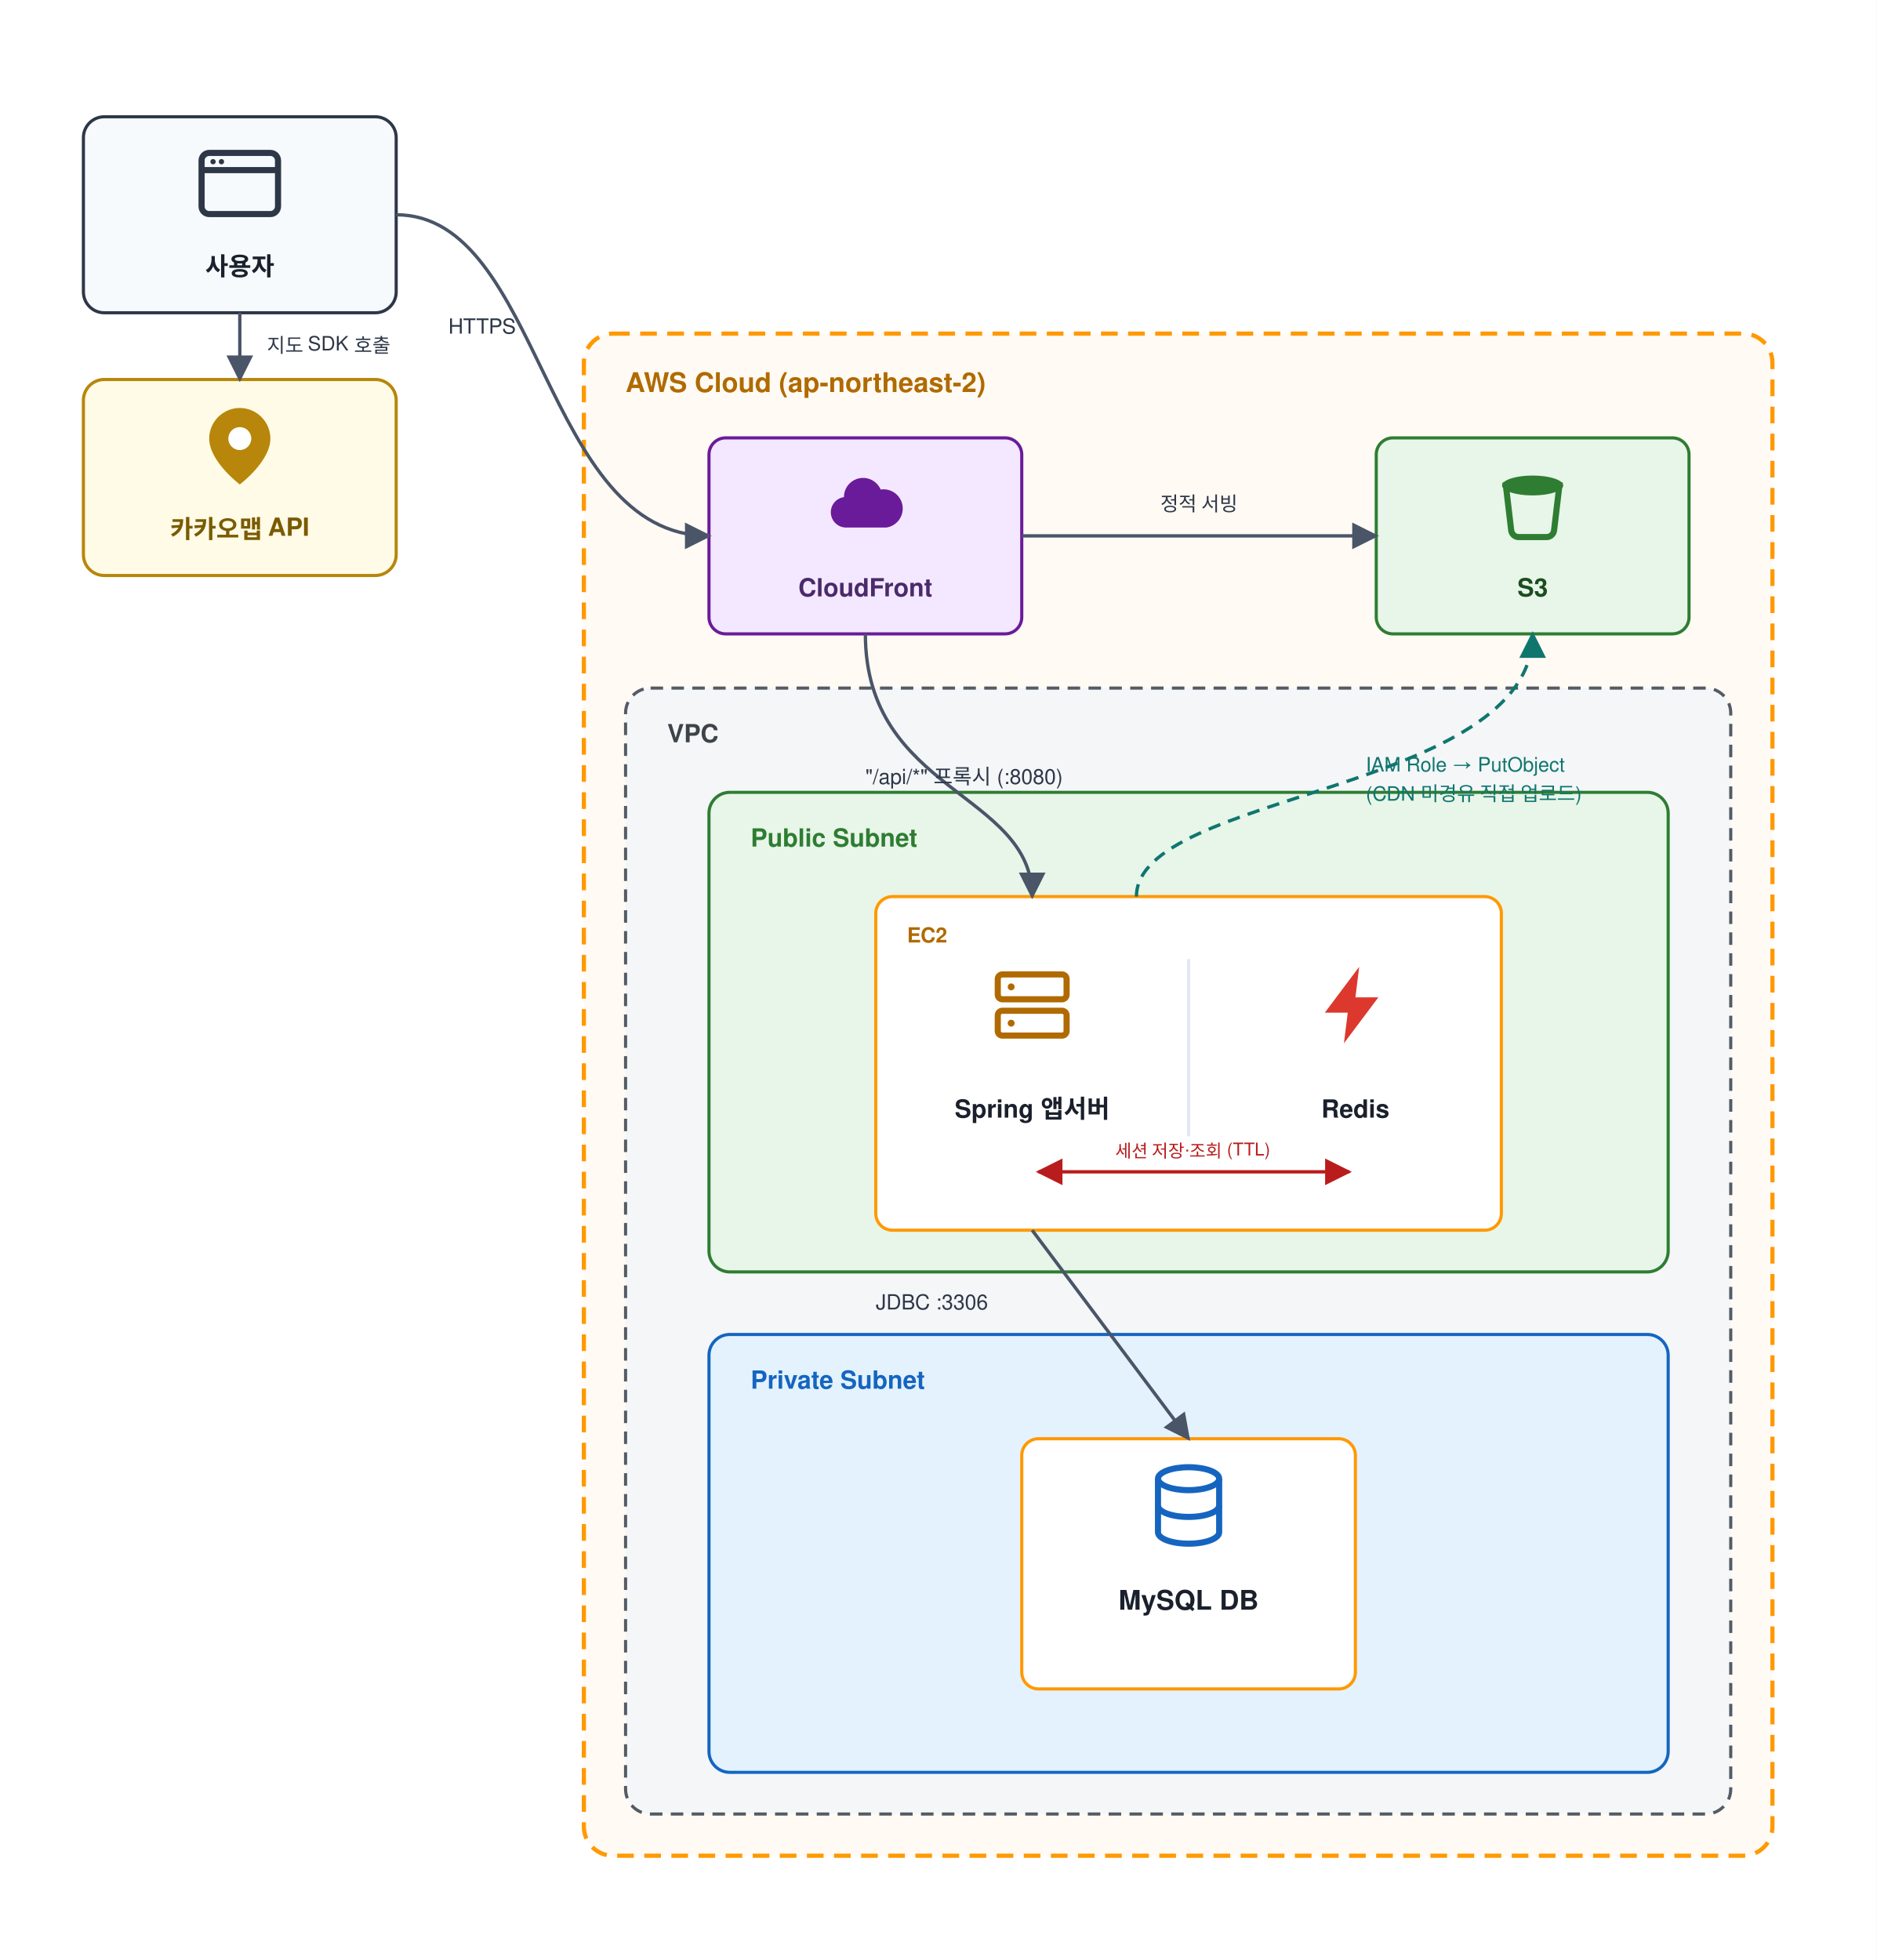
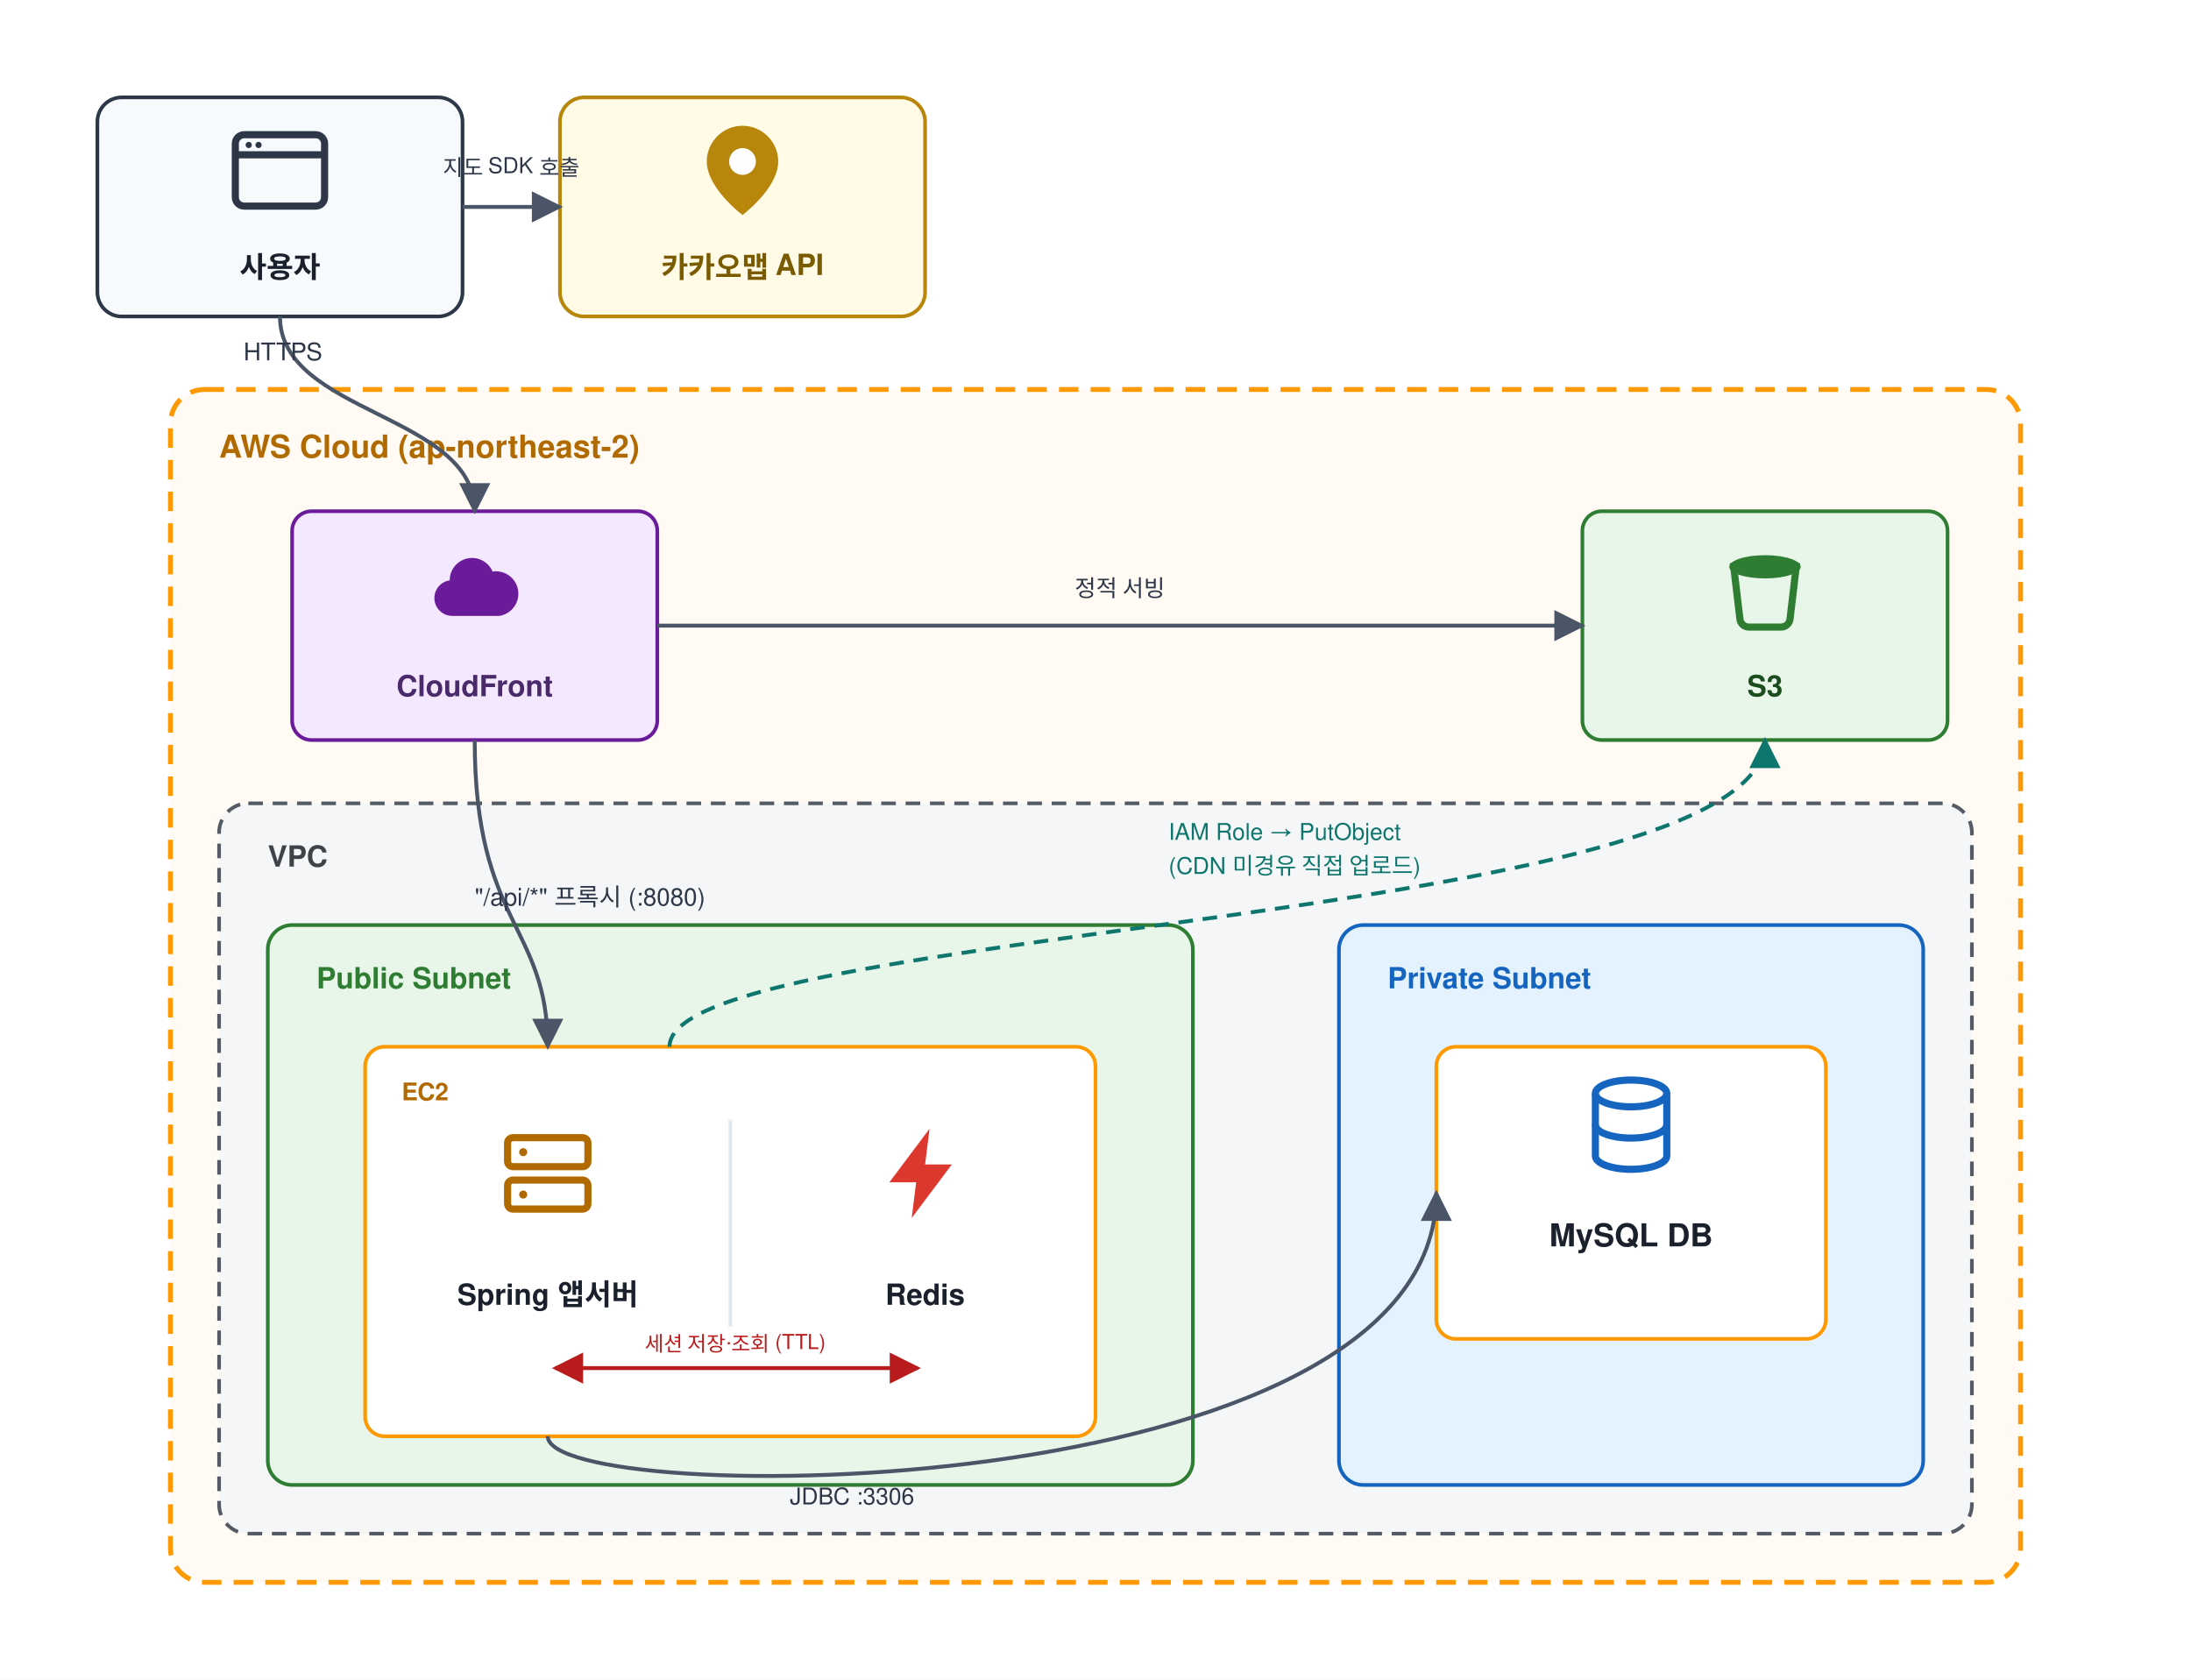
- <svg xmlns="http://www.w3.org/2000/svg" viewBox="0 0 900 940" font-family="'Segoe UI', 'Pretendard', Helvetica, Arial, sans-serif">
+ <svg xmlns="http://www.w3.org/2000/svg" viewBox="0 0 900 690" font-family="'Segoe UI', 'Pretendard', Helvetica, Arial, sans-serif">
  <defs>
    <marker id="arrow" viewBox="0 0 10 10" refX="9" refY="5" markerWidth="8" markerHeight="8" orient="auto-start-reverse">
      <path d="M0,0 L10,5 L0,10 z" fill="#4a5568" />
    </marker>
    <marker id="arrow-teal" viewBox="0 0 10 10" refX="9" refY="5" markerWidth="8" markerHeight="8" orient="auto-start-reverse">
      <path d="M0,0 L10,5 L0,10 z" fill="#0f766e" />
    </marker>
    <marker id="arrow-red" viewBox="0 0 10 10" refX="9" refY="5" markerWidth="8" markerHeight="8" orient="auto-start-reverse">
      <path d="M0,0 L10,5 L0,10 z" fill="#b91c1c" />
    </marker>
    <symbol id="icon-browser" viewBox="0 0 24 24">
      <rect x="2" y="4" width="20" height="16" rx="2" fill="none" stroke="currentColor" stroke-width="1.6" />
      <line x1="2" y1="8.5" x2="22" y2="8.5" stroke="currentColor" stroke-width="1.6" />
      <circle cx="5" cy="6.3" r="0.7" fill="currentColor" />
      <circle cx="7.2" cy="6.3" r="0.7" fill="currentColor" />
    </symbol>
    <symbol id="icon-pin" viewBox="0 0 24 24">
      <path d="M12 2C7.6 2 4 5.6 4 10c0 6 8 12 8 12s8-6 8-12c0-4.4-3.6-8-8-8z" fill="currentColor" />
      <circle cx="12" cy="10" r="3" fill="#ffffff" />
    </symbol>
    <symbol id="icon-cloud" viewBox="0 0 24 24">
      <path d="M7 18a4 4 0 0 1-.6-7.96A5 5 0 0 1 16 8.06 4.5 4.5 0 0 1 17.5 18H7z" fill="currentColor" />
    </symbol>
    <symbol id="icon-bucket" viewBox="0 0 24 24">
      <path d="M5 7h14l-1.4 11.8a2 2 0 0 1-2 1.7H8.4a2 2 0 0 1-2-1.7L5 7z" fill="none" stroke="currentColor" stroke-width="1.6" />
      <ellipse cx="12" cy="7" rx="8" ry="2.6" fill="currentColor" />
    </symbol>
    <symbol id="icon-server" viewBox="0 0 24 24">
      <rect x="3" y="4" width="18" height="6.5" rx="1.2" fill="none" stroke="currentColor" stroke-width="1.6" />
      <rect x="3" y="13.5" width="18" height="6.5" rx="1.2" fill="none" stroke="currentColor" stroke-width="1.6" />
      <circle cx="6.5" cy="7.25" r="0.9" fill="currentColor" />
      <circle cx="6.5" cy="16.75" r="0.9" fill="currentColor" />
    </symbol>
    <symbol id="icon-db" viewBox="0 0 24 24">
      <ellipse cx="12" cy="5" rx="8" ry="3" fill="none" stroke="currentColor" stroke-width="1.6" />
      <path d="M4 5v14c0 1.7 3.6 3 8 3s8-1.3 8-3V5" fill="none" stroke="currentColor" stroke-width="1.6" />
      <path d="M4 12c0 1.7 3.6 3 8 3s8-1.3 8-3" fill="none" stroke="currentColor" stroke-width="1.6" />
    </symbol>
    <symbol id="icon-bolt" viewBox="0 0 24 24">
      <path d="M13 2 4 14h6l-1 8 9-12h-6l1-8z" fill="currentColor" />
    </symbol>
  </defs>
-   <rect x="0" y="0" width="900" height="940" fill="#ffffff" />
-   <rect x="40" y="56" width="150" height="94" rx="10" fill="#f7fafc" stroke="#2d3748" stroke-width="1.5" />
-   <use href="#icon-browser" x="93" y="66" width="44" height="44" color="#2d3748" />
-   <text x="115" y="132" text-anchor="middle" font-size="12" font-weight="700" fill="#1a202c">사용자</text>
-   <rect x="40" y="182" width="150" height="94" rx="10" fill="#fffbe6" stroke="#b7860b" stroke-width="1.5" />
-   <use href="#icon-pin" x="93" y="192" width="44" height="44" color="#b7860b" />
-   <text x="115" y="258" text-anchor="middle" font-size="12" font-weight="700" fill="#7a5b00">카카오맵 API</text>
-   <rect x="280" y="160" width="570" height="730" rx="14" fill="#fffaf3" stroke="#ff9900" stroke-width="2" stroke-dasharray="8,5" />
-   <text x="300" y="188" font-size="13" font-weight="700" fill="#b06a00">AWS Cloud (ap-northeast-2)</text>
-   <rect x="340" y="210" width="150" height="94" rx="8" fill="#f3e8ff" stroke="#6a1b9a" stroke-width="1.5" />
-   <use href="#icon-cloud" x="393" y="220" width="44" height="44" color="#6a1b9a" />
-   <text x="415" y="286" text-anchor="middle" font-size="12" font-weight="700" fill="#4a2a6b">CloudFront</text>
-   <rect x="660" y="210" width="150" height="94" rx="8" fill="#e8f5e9" stroke="#2e7d32" stroke-width="1.5" />
-   <use href="#icon-bucket" x="713" y="220" width="44" height="44" color="#2e7d32" />
-   <text x="735" y="286" text-anchor="middle" font-size="12" font-weight="700" fill="#1b4d1e">S3</text>
-   <rect x="300" y="330" width="530" height="540" rx="12" fill="#f4f6f8" stroke="#545b64" stroke-width="1.5" stroke-dasharray="6,4" />
-   <text x="320" y="356" font-size="12" font-weight="700" fill="#3d4349">VPC</text>
-   <rect x="340" y="380" width="460" height="230" rx="10" fill="#e8f5e9" stroke="#2e7d32" stroke-width="1.5" />
-   <text x="360" y="406" font-size="12" font-weight="700" fill="#2e7d32">Public Subnet</text>
-   <rect x="420" y="430" width="300" height="160" rx="8" fill="#ffffff" stroke="#ff9900" stroke-width="1.5" />
-   <text x="435" y="452" font-size="10" font-weight="700" fill="#b06a00">EC2</text>
-   <line x1="570" y1="460" x2="570" y2="545" stroke="#e2e8f0" stroke-width="1.5" />
-   <use href="#icon-server" x="473" y="460" width="44" height="44" color="#b06a00" />
-   <text x="495" y="536" text-anchor="middle" font-size="12" font-weight="700" fill="#1a202c">Spring 앱서버</text>
-   <use href="#icon-bolt" x="628" y="460" width="44" height="44" color="#dc382d" />
-   <text x="650" y="536" text-anchor="middle" font-size="12" font-weight="700" fill="#1a202c">Redis</text>
-   <path d="M498,562 L 647,562" fill="none" stroke="#b91c1c" stroke-width="1.6" marker-start="url(#arrow-red)" marker-end="url(#arrow-red)" />
-   <text x="572" y="555" text-anchor="middle" font-size="8.5" fill="#b91c1c">세션 저장·조회 (TTL)</text>
-   <rect x="340" y="640" width="460" height="210" rx="10" fill="#e3f2fd" stroke="#1565c0" stroke-width="1.5" />
-   <text x="360" y="666" font-size="12" font-weight="700" fill="#1565c0">Private Subnet</text>
-   <rect x="490" y="690" width="160" height="120" rx="8" fill="#ffffff" stroke="#ff9900" stroke-width="1.5" />
-   <use href="#icon-db" x="548" y="700" width="44" height="44" color="#1565c0" />
-   <text x="570" y="772" text-anchor="middle" font-size="13" font-weight="700" fill="#1a202c">MySQL DB</text>
-   <path d="M190,103 C 260,103 260,257 340,257" fill="none" stroke="#4a5568" stroke-width="1.6" marker-end="url(#arrow)" />
-   <text x="215" y="160" font-size="10" fill="#2d3748">HTTPS</text>
-   <path d="M115,150 L 115,182" fill="none" stroke="#4a5568" stroke-width="1.6" marker-end="url(#arrow)" />
-   <text x="128" y="169" font-size="9.5" fill="#2d3748">지도 SDK 호출</text>
-   <path d="M490,257 L 660,257" fill="none" stroke="#4a5568" stroke-width="1.6" marker-end="url(#arrow)" />
-   <text x="575" y="245" text-anchor="middle" font-size="9.5" fill="#2d3748">정적 서빙</text>
-   <path d="M415,304 C 415,380 495,380 495,430" fill="none" stroke="#4a5568" stroke-width="1.6" marker-end="url(#arrow)" />
-   <text x="415" y="376" font-size="10" fill="#2d3748">"/api/*" 프록시 (:8080)</text>
-   <path d="M495,590 L 570,690" fill="none" stroke="#4a5568" stroke-width="1.6" marker-end="url(#arrow)" />
-   <text x="420" y="628" font-size="10" fill="#2d3748">JDBC :3306</text>
-   <path d="M545,430 C 545,380 735,380 735,304" fill="none" stroke="#0f766e" stroke-width="1.6" stroke-dasharray="6,4" marker-end="url(#arrow-teal)" />
-   <text x="655" y="370" font-size="9.5" fill="#0f766e">IAM Role → PutObject</text>
-   <text x="655" y="384" font-size="9.5" fill="#0f766e">(CDN 미경유 직접 업로드)</text>
+   <rect x="0" y="0" width="900" height="690" fill="#ffffff" />
+   <rect x="40" y="40" width="150" height="90" rx="10" fill="#f7fafc" stroke="#2d3748" stroke-width="1.5" />
+   <use href="#icon-browser" x="93" y="48" width="44" height="44" color="#2d3748" />
+   <text x="115" y="114" text-anchor="middle" font-size="12" font-weight="700" fill="#1a202c">사용자</text>
+   <rect x="230" y="40" width="150" height="90" rx="10" fill="#fffbe6" stroke="#b7860b" stroke-width="1.5" />
+   <use href="#icon-pin" x="283" y="48" width="44" height="44" color="#b7860b" />
+   <text x="305" y="114" text-anchor="middle" font-size="12" font-weight="700" fill="#7a5b00">카카오맵 API</text>
+   <path d="M190,85 L 230,85" fill="none" stroke="#4a5568" stroke-width="1.6" marker-end="url(#arrow)" />
+   <text x="210" y="72" text-anchor="middle" font-size="9" fill="#2d3748">지도 SDK 호출</text>
+   <rect x="70" y="160" width="760" height="490" rx="14" fill="#fffaf3" stroke="#ff9900" stroke-width="2" stroke-dasharray="8,5" />
+   <text x="90" y="188" font-size="13" font-weight="700" fill="#b06a00">AWS Cloud (ap-northeast-2)</text>
+   <rect x="120" y="210" width="150" height="94" rx="8" fill="#f3e8ff" stroke="#6a1b9a" stroke-width="1.5" />
+   <use href="#icon-cloud" x="173" y="220" width="44" height="44" color="#6a1b9a" />
+   <text x="195" y="286" text-anchor="middle" font-size="12" font-weight="700" fill="#4a2a6b">CloudFront</text>
+   <rect x="650" y="210" width="150" height="94" rx="8" fill="#e8f5e9" stroke="#2e7d32" stroke-width="1.5" />
+   <use href="#icon-bucket" x="703" y="220" width="44" height="44" color="#2e7d32" />
+   <text x="725" y="286" text-anchor="middle" font-size="12" font-weight="700" fill="#1b4d1e">S3</text>
+   <rect x="90" y="330" width="720" height="300" rx="12" fill="#f4f6f8" stroke="#545b64" stroke-width="1.5" stroke-dasharray="6,4" />
+   <text x="110" y="356" font-size="12" font-weight="700" fill="#3d4349">VPC</text>
+   <rect x="110" y="380" width="380" height="230" rx="10" fill="#e8f5e9" stroke="#2e7d32" stroke-width="1.5" />
+   <text x="130" y="406" font-size="12" font-weight="700" fill="#2e7d32">Public Subnet</text>
+   <rect x="150" y="430" width="300" height="160" rx="8" fill="#ffffff" stroke="#ff9900" stroke-width="1.5" />
+   <text x="165" y="452" font-size="10" font-weight="700" fill="#b06a00">EC2</text>
+   <line x1="300" y1="460" x2="300" y2="545" stroke="#e2e8f0" stroke-width="1.5" />
+   <use href="#icon-server" x="203" y="460" width="44" height="44" color="#b06a00" />
+   <text x="225" y="536" text-anchor="middle" font-size="12" font-weight="700" fill="#1a202c">Spring 앱서버</text>
+   <use href="#icon-bolt" x="358" y="460" width="44" height="44" color="#dc382d" />
+   <text x="380" y="536" text-anchor="middle" font-size="12" font-weight="700" fill="#1a202c">Redis</text>
+   <path d="M228,562 L 377,562" fill="none" stroke="#b91c1c" stroke-width="1.6" marker-start="url(#arrow-red)" marker-end="url(#arrow-red)" />
+   <text x="302" y="555" text-anchor="middle" font-size="8.5" fill="#b91c1c">세션 저장·조회 (TTL)</text>
+   <rect x="550" y="380" width="240" height="230" rx="10" fill="#e3f2fd" stroke="#1565c0" stroke-width="1.5" />
+   <text x="570" y="406" font-size="12" font-weight="700" fill="#1565c0">Private Subnet</text>
+   <rect x="590" y="430" width="160" height="120" rx="8" fill="#ffffff" stroke="#ff9900" stroke-width="1.5" />
+   <use href="#icon-db" x="648" y="440" width="44" height="44" color="#1565c0" />
+   <text x="670" y="512" text-anchor="middle" font-size="13" font-weight="700" fill="#1a202c">MySQL DB</text>
+   <path d="M115,130 C 115,170 195,170 195,210" fill="none" stroke="#4a5568" stroke-width="1.6" marker-end="url(#arrow)" />
+   <text x="100" y="148" font-size="10" fill="#2d3748">HTTPS</text>
+   <path d="M270,257 L 650,257" fill="none" stroke="#4a5568" stroke-width="1.6" marker-end="url(#arrow)" />
+   <text x="460" y="245" text-anchor="middle" font-size="9.5" fill="#2d3748">정적 서빙</text>
+   <path d="M195,304 C 195,380 225,380 225,430" fill="none" stroke="#4a5568" stroke-width="1.6" marker-end="url(#arrow)" />
+   <text x="195" y="372" font-size="10" fill="#2d3748">"/api/*" 프록시 (:8080)</text>
+   <path d="M225,590 C 225,620 590,620 590,490" fill="none" stroke="#4a5568" stroke-width="1.6" marker-end="url(#arrow)" />
+   <text x="350" y="618" text-anchor="middle" font-size="9.5" fill="#2d3748">JDBC :3306</text>
+   <path d="M275,430 C 275,380 725,380 725,304" fill="none" stroke="#0f766e" stroke-width="1.6" stroke-dasharray="6,4" marker-end="url(#arrow-teal)" />
+   <text x="480" y="345" font-size="9.5" fill="#0f766e">IAM Role → PutObject</text>
+   <text x="480" y="359" font-size="9.5" fill="#0f766e">(CDN 미경유 직접 업로드)</text>
</svg>
